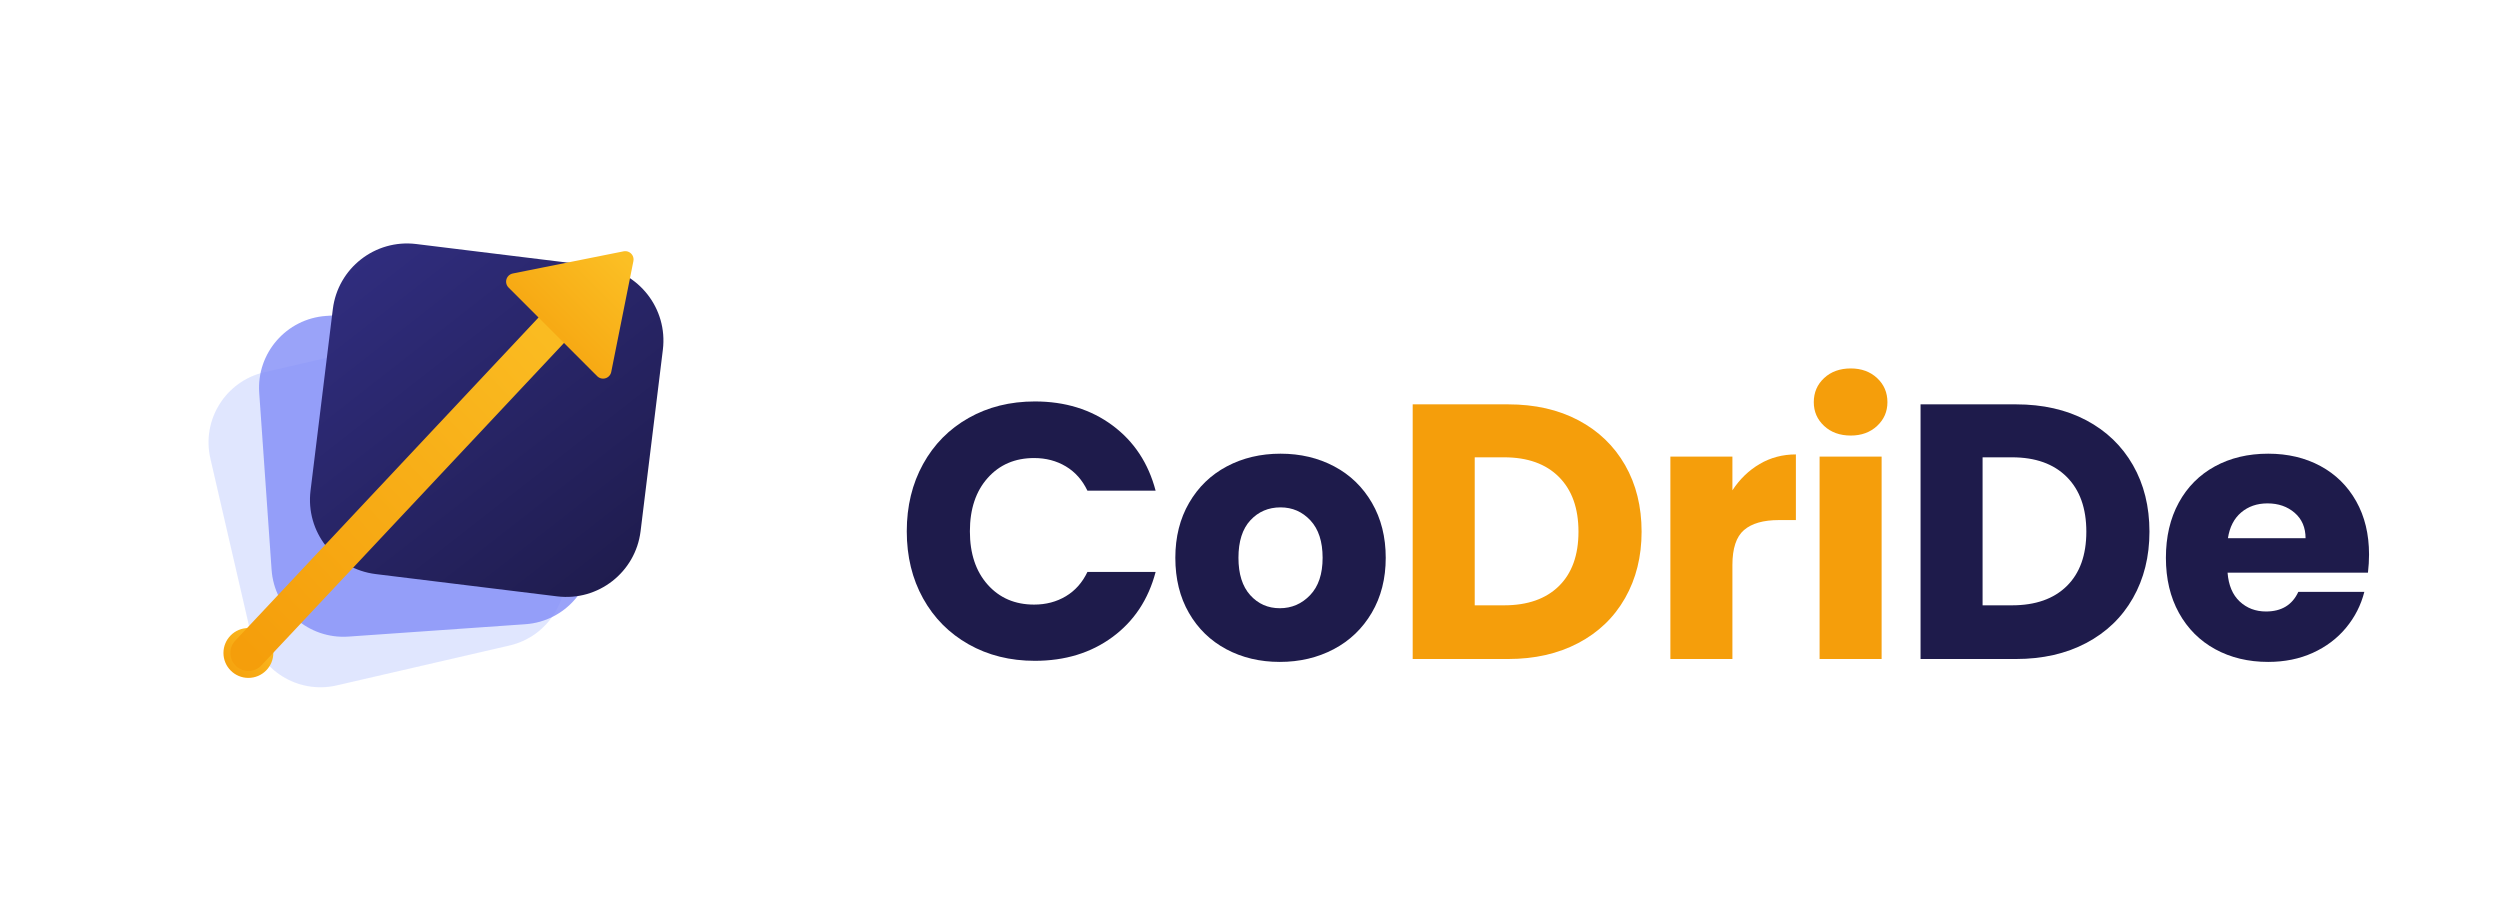
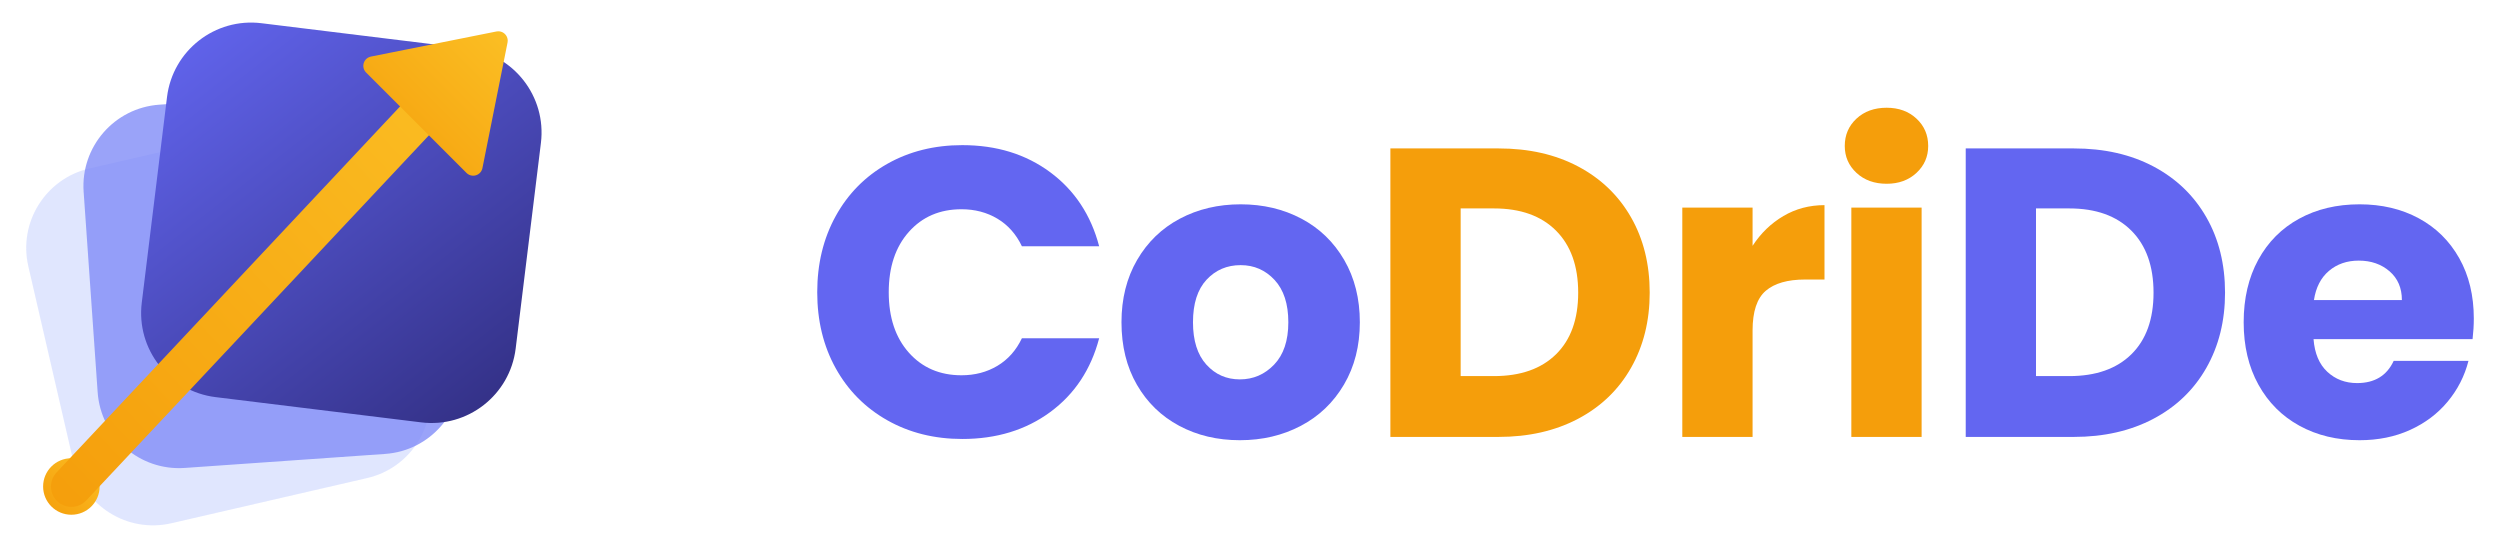
- <svg xmlns="http://www.w3.org/2000/svg" width="827.0" height="300.0" viewBox="0 0 827.0 300.0">
-   <defs>
-     <linearGradient id="frontGrad" x1="0%" y1="0%" x2="100%" y2="100%">
-       <stop offset="0%" stop-color="#312E81" />
-       <stop offset="100%" stop-color="#1E1B4B" />
+ <svg xmlns="http://www.w3.org/2000/svg" xmlns:xlink="http://www.w3.org/1999/xlink" width="730" height="160" viewBox="0 0 730 160" version="1.1" id="svg14">
+   <defs id="defs4">
+     <linearGradient id="frontGrad" x1="-60" y1="-60" x2="60" y2="60" gradientUnits="userSpaceOnUse" gradientTransform="matrix(0.9166667,0,0,0.9166667,176.7398,118.343)">
+       <stop offset="0" stop-color="#312E81" id="stop1" style="stop-color:#6366f1;stop-opacity:1;" />
+       <stop offset="1" stop-color="#1E1B4B" id="stop2" style="stop-color:#312e81;stop-opacity:1;" />
    </linearGradient>
-     <linearGradient id="arrowGrad" x1="0%" y1="100%" x2="100%" y2="0%">
-       <stop offset="0%" stop-color="#F59E0B" />
-       <stop offset="100%" stop-color="#FBBF24" />
+     <linearGradient id="arrowGrad" x1="0" y1="1" x2="1" y2="0">
+       <stop offset="0%" stop-color="#F59E0B" id="stop3" />
+       <stop offset="100%" stop-color="#FBBF24" id="stop4" />
    </linearGradient>
+     <linearGradient xlink:href="#arrowGrad" id="linearGradient14" x1="37" y1="201" x2="55" y2="183" gradientUnits="userSpaceOnUse" gradientTransform="matrix(0.9166667,0,0,0.9166667,40,40)" />
+     <linearGradient xlink:href="#arrowGrad" id="linearGradient15" x1="40.654" y1="192.868" x2="179.596" y2="53.925" gradientTransform="matrix(0.8906566,0,0,0.9434363,40,40)" gradientUnits="userSpaceOnUse" />
+     <linearGradient xlink:href="#arrowGrad" id="linearGradient16" x1="139" y1="93" x2="185" y2="47" gradientUnits="userSpaceOnUse" gradientTransform="matrix(0.9166667,0,0,0.9166667,40,40)" />
+     <linearGradient xlink:href="#arrowGrad" id="linearGradient17" x1="139" y1="93" x2="185" y2="47" gradientUnits="userSpaceOnUse" gradientTransform="matrix(0.9166667,0,0,0.9166667,40,40)" />
  </defs>
-   <g transform="translate(40,40) scale(0.9166667)">
-     <rect x="-58" y="-58" width="116" height="116" rx="26" fill="#C7D2FE" opacity="0.55" transform="translate(96,140) rotate(-13)" />
-     <rect x="-58" y="-58" width="116" height="116" rx="26" fill="#818CF8" opacity="0.8" transform="translate(110,126) rotate(-4)" />
-     <rect x="-60" y="-60" width="120" height="120" rx="27" fill="url(#frontGrad)" transform="translate(132,108) rotate(7)" />
-     <circle cx="46" cy="192" r="9" fill="url(#arrowGrad)" />
-     <path d="M 46 192 L 168 62" stroke="url(#arrowGrad)" stroke-width="13" stroke-linecap="round" fill="none" />
-     <path d="M 142 58 L 182 50 L 174 90 Z" fill="url(#arrowGrad)" stroke="url(#arrowGrad)" stroke-width="6" stroke-linejoin="round" stroke-linecap="round" />
-   </g>
-   <g fill="#1E1B4B">
-     <path d="M386 710Q511 710 600.0 644.0Q689 578 719 464H531Q510 508 471.5 531.0Q433 554 384 554Q305 554 256.0 499.0Q207 444 207 352Q207 260 256.0 205.0Q305 150 384 150Q433 150 471.5 173.0Q510 196 531 240H719Q689 126 600.0 60.5Q511 -5 386 -5Q284 -5 203.5 40.5Q123 86 78.0 167.0Q33 248 33 352Q33 456 78.0 537.5Q123 619 203.5 664.5Q284 710 386 710Z" transform="translate(296.000,218.000) scale(0.12,-0.12)" />
-     <path d="M28 279Q28 365 66.0 430.5Q104 496 170.0 531.0Q236 566 318 566Q400 566 466.0 531.0Q532 496 570.0 430.5Q608 365 608 279Q608 193 569.5 127.5Q531 62 464.5 27.0Q398 -8 316 -8Q234 -8 168.5 27.0Q103 62 65.5 127.0Q28 192 28 279ZM434 279Q434 346 400.5 382.0Q367 418 318 418Q268 418 235.0 382.5Q202 347 202 279Q202 212 234.5 176.0Q267 140 316 140Q365 140 399.5 176.0Q434 212 434 279Z" transform="translate(385.440,218.000) scale(0.12,-0.12)" />
-   </g>
-   <g fill="#F59E0B">
-     <path d="M693 351Q693 248 647.5 168.0Q602 88 518.5 44.0Q435 0 325 0H62V702H325Q436 702 519.0 658.0Q602 614 647.5 534.5Q693 455 693 351ZM519 351Q519 448 465.0 502.0Q411 556 314 556H233V148H314Q411 148 465.0 201.0Q519 254 519 351Z" transform="translate(459.880,218.000) scale(0.12,-0.12)" />
-     <path d="M408 564V383H361Q297 383 265.0 355.5Q233 328 233 259V0H62V558H233V465Q263 511 308.0 537.5Q353 564 408 564Z" transform="translate(545.120,218.000) scale(0.12,-0.12)" />
-     <path d="M46 708Q46 748 74.5 774.5Q103 801 148 801Q192 801 220.5 774.5Q249 748 249 708Q249 669 220.5 642.5Q192 616 148 616Q103 616 74.5 642.5Q46 669 46 708ZM233 558V0H62V558Z" transform="translate(594.480,218.000) scale(0.12,-0.12)" />
-   </g>
-   <g fill="#1E1B4B">
-     <path d="M693 351Q693 248 647.5 168.0Q602 88 518.5 44.0Q435 0 325 0H62V702H325Q436 702 519.0 658.0Q602 614 647.5 534.5Q693 455 693 351ZM519 351Q519 448 465.0 502.0Q411 556 314 556H233V148H314Q411 148 465.0 201.0Q519 254 519 351Z" transform="translate(627.880,218.000) scale(0.12,-0.12)" />
-     <path d="M585 238H198Q202 186 231.5 158.5Q261 131 304 131Q368 131 393 185H575Q561 130 524.5 86.0Q488 42 433.0 17.0Q378 -8 310 -8Q228 -8 164.0 27.0Q100 62 64.0 127.0Q28 192 28 279Q28 366 63.5 431.0Q99 496 163.0 531.0Q227 566 310 566Q391 566 454.0 532.0Q517 498 552.5 435.0Q588 372 588 288Q588 264 585 238ZM413 333Q413 377 383.0 403.0Q353 429 308 429Q265 429 235.5 404.0Q206 379 199 333Z" transform="translate(713.120,218.000) scale(0.12,-0.12)" />
+   <g id="g19" transform="translate(-61.32819,-90.42)">
+     <g id="g18" transform="translate(0,16.47416)">
+       <rect x="33.686" y="139.646" width="106.333" height="106.333" rx="23.833" fill="#c7d2fe" opacity="0.55" transform="rotate(-13)" id="rect4" style="stroke-width:0.917" />
+       <rect x="76.476" y="111.779" width="106.333" height="106.333" rx="23.833" fill="#818cf8" opacity="0.8" transform="rotate(-4)" id="rect5" style="stroke-width:0.917" />
+       <rect x="121.74" y="63.343" width="110" height="110" rx="24.75" fill="url(#frontGrad)" transform="rotate(7)" id="rect6" style="fill:url(#frontGrad);stroke-width:0.917" />
+       <circle cx="82.167" cy="216" r="8.25" fill="url(#arrowGrad)" id="circle6" style="fill:url(#linearGradient14);stroke-width:0.917" />
+       <path d="M 82.167,216 194,96.833" stroke="url(#arrowGrad)" stroke-width="11.917" stroke-linecap="round" fill="none" id="path6" style="stroke:url(#linearGradient15)" />
+       <path d="M 170.167,93.167 206.833,85.833 199.5,122.5 Z" fill="url(#arrowGrad)" stroke="url(#arrowGrad)" stroke-width="5.5" stroke-linejoin="round" stroke-linecap="round" id="path7" style="fill:url(#linearGradient16);stroke:url(#linearGradient17)" />
+     </g>
+     <g id="g17">
+       <g fill="#1E1B4B" id="g9" style="fill:#6366f1;fill-opacity:1">
+         <path d="m 386,710 q 125,0 214,-66 89,-66 119,-180 H 531 q -21,44 -59.5,67 -38.5,23 -87.5,23 -79,0 -128,-55 -49,-55 -49,-147 0,-92 49,-147 49,-55 128,-55 49,0 87.5,23 38.5,23 59.5,67 H 719 Q 689,126 600,60.5 511,-5 386,-5 284,-5 203.5,40.5 123,86 78,167 33,248 33,352 33,456 78,537.5 123,619 203.5,664.5 284,710 386,710 Z" transform="matrix(0.12,0,0,-0.12,296,218)" id="path8" style="fill:#6366f1;fill-opacity:1" />
+         <path d="m 28,279 q 0,86 38,151.5 38,65.5 104,100.5 66,35 148,35 82,0 148,-35 Q 532,496 570,430.5 608,365 608,279 608,193 569.5,127.5 531,62 464.5,27 398,-8 316,-8 234,-8 168.5,27 103,62 65.5,127 28,192 28,279 Z m 406,0 q 0,67 -33.5,103 Q 367,418 318,418 268,418 235,382.5 202,347 202,279 q 0,-67 32.5,-103 32.5,-36 81.5,-36 49,0 83.5,36 34.5,36 34.5,103 z" transform="matrix(0.12,0,0,-0.12,385.44,218)" id="path9" style="fill:#6366f1;fill-opacity:1" />
+       </g>
+       <g fill="#f59e0b" id="g12">
+         <path d="M 693,351 Q 693,248 647.5,168 602,88 518.5,44 435,0 325,0 H 62 V 702 H 325 Q 436,702 519,658 602,614 647.5,534.5 693,455 693,351 Z m -174,0 q 0,97 -54,151 -54,54 -151,54 H 233 V 148 h 81 q 97,0 151,53 54,53 54,150 z" transform="matrix(0.12,0,0,-0.12,459.88,218)" id="path10" />
+         <path d="M 408,564 V 383 H 361 Q 297,383 265,355.5 233,328 233,259 V 0 H 62 v 558 h 171 v -93 q 30,46 75,72.5 45,26.5 100,26.5 z" transform="matrix(0.12,0,0,-0.12,545.12,218)" id="path11" />
+         <path d="m 46,708 q 0,40 28.5,66.5 Q 103,801 148,801 192,801 220.5,774.5 249,748 249,708 249,669 220.5,642.5 192,616 148,616 103,616 74.5,642.5 46,669 46,708 Z M 233,558 V 0 H 62 v 558 z" transform="matrix(0.12,0,0,-0.12,594.48,218)" id="path12" />
+       </g>
+       <g fill="#1E1B4B" id="g14" style="fill:#6366f1;fill-opacity:1">
+         <path d="M 693,351 Q 693,248 647.5,168 602,88 518.5,44 435,0 325,0 H 62 V 702 H 325 Q 436,702 519,658 602,614 647.5,534.5 693,455 693,351 Z m -174,0 q 0,97 -54,151 -54,54 -151,54 H 233 V 148 h 81 q 97,0 151,53 54,53 54,150 z" transform="matrix(0.12,0,0,-0.12,627.88,218)" id="path13" style="fill:#6366f1;fill-opacity:1" />
+         <path d="M 585,238 H 198 q 4,-52 33.5,-79.5 Q 261,131 304,131 q 64,0 89,54 H 575 Q 561,130 524.5,86 488,42 433,17 378,-8 310,-8 228,-8 164,27 100,62 64,127 28,192 28,279 q 0,87 35.5,152 35.5,65 99.5,100 64,35 147,35 81,0 144,-34 63,-34 98.5,-97 35.5,-63 35.5,-147 0,-24 -3,-50 z m -172,95 q 0,44 -30,70 -30,26 -75,26 -43,0 -72.5,-25 Q 206,379 199,333 Z" transform="matrix(0.12,0,0,-0.12,713.12,218)" id="path14" style="fill:#6366f1;fill-opacity:1" />
+       </g>
+     </g>
  </g>
</svg>
